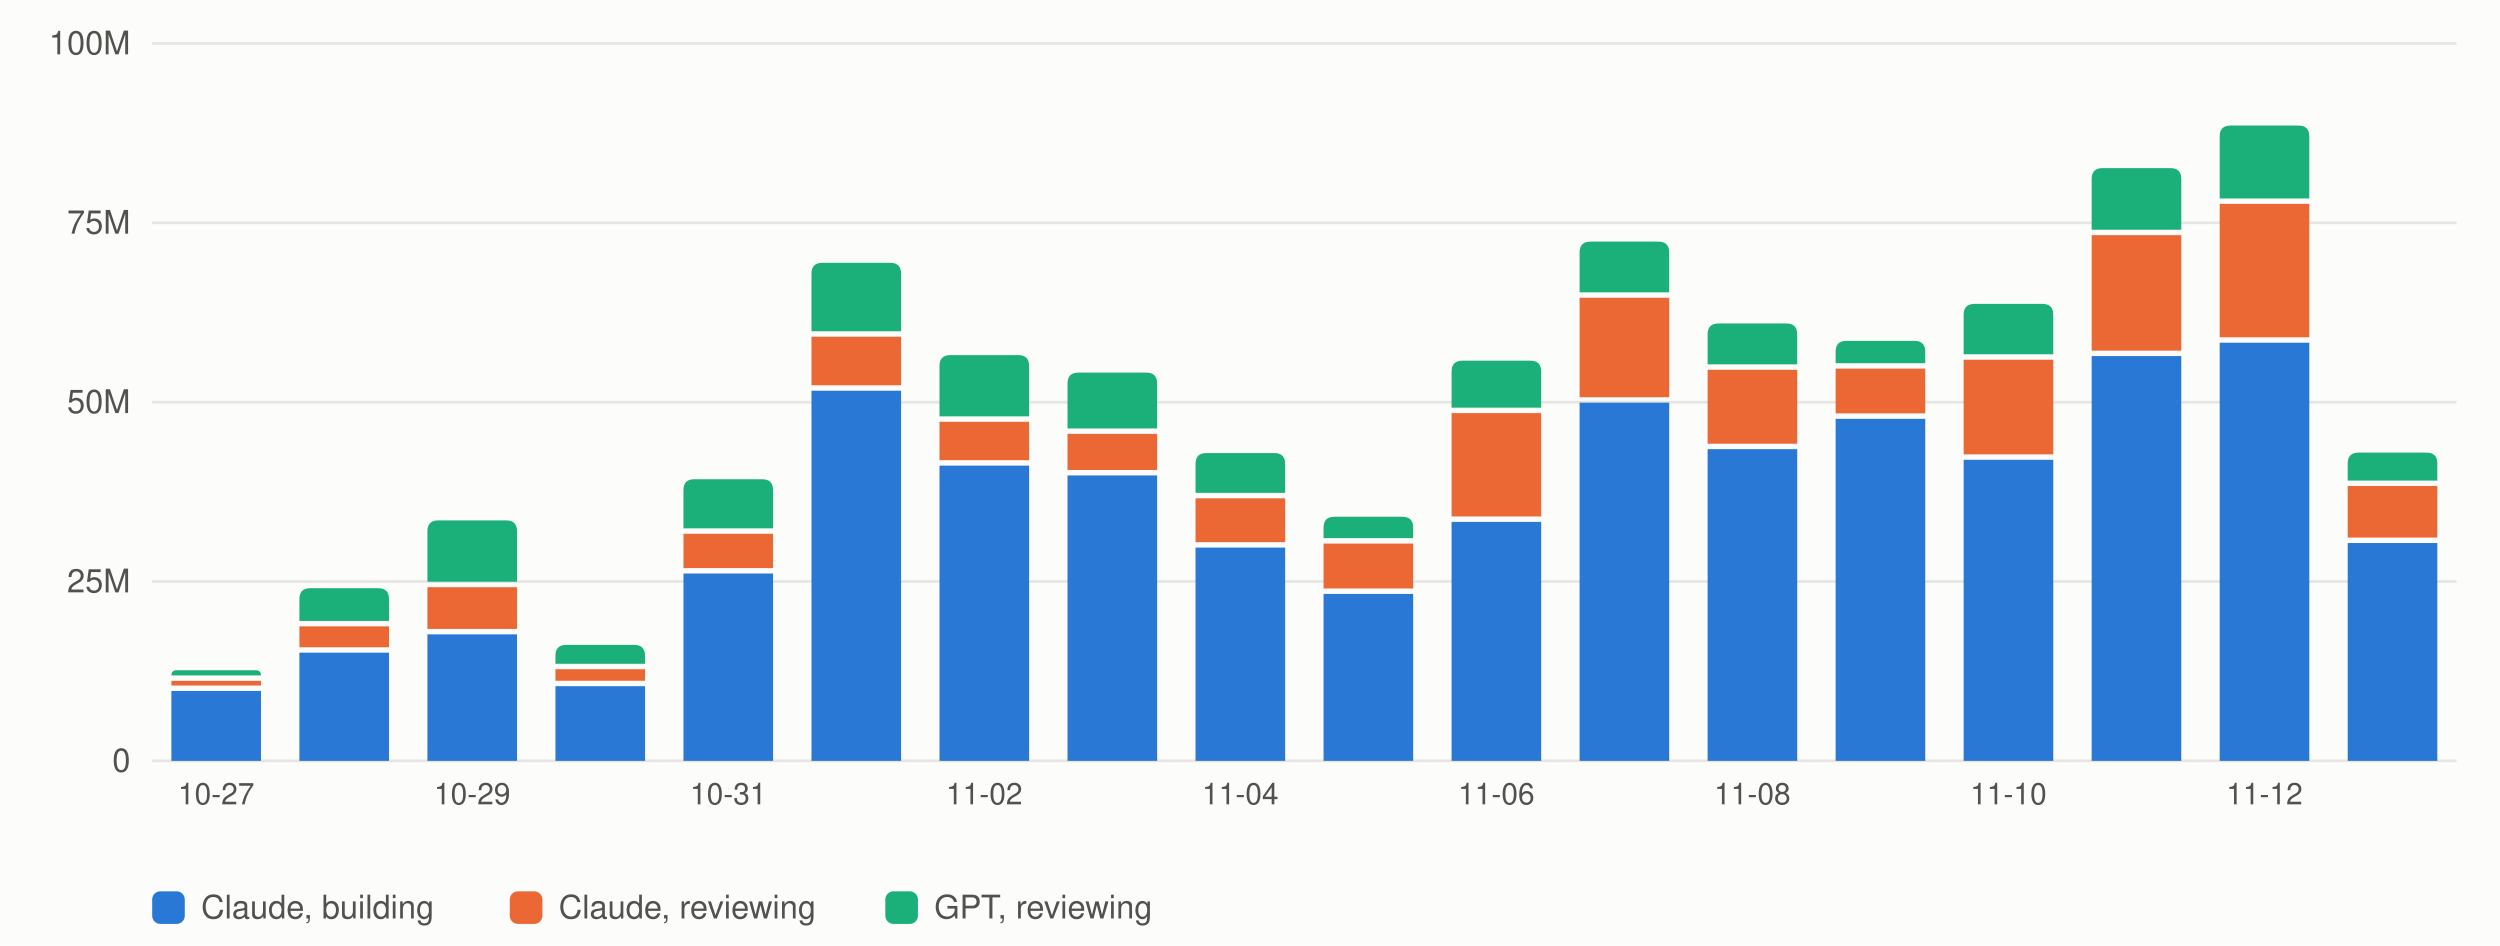
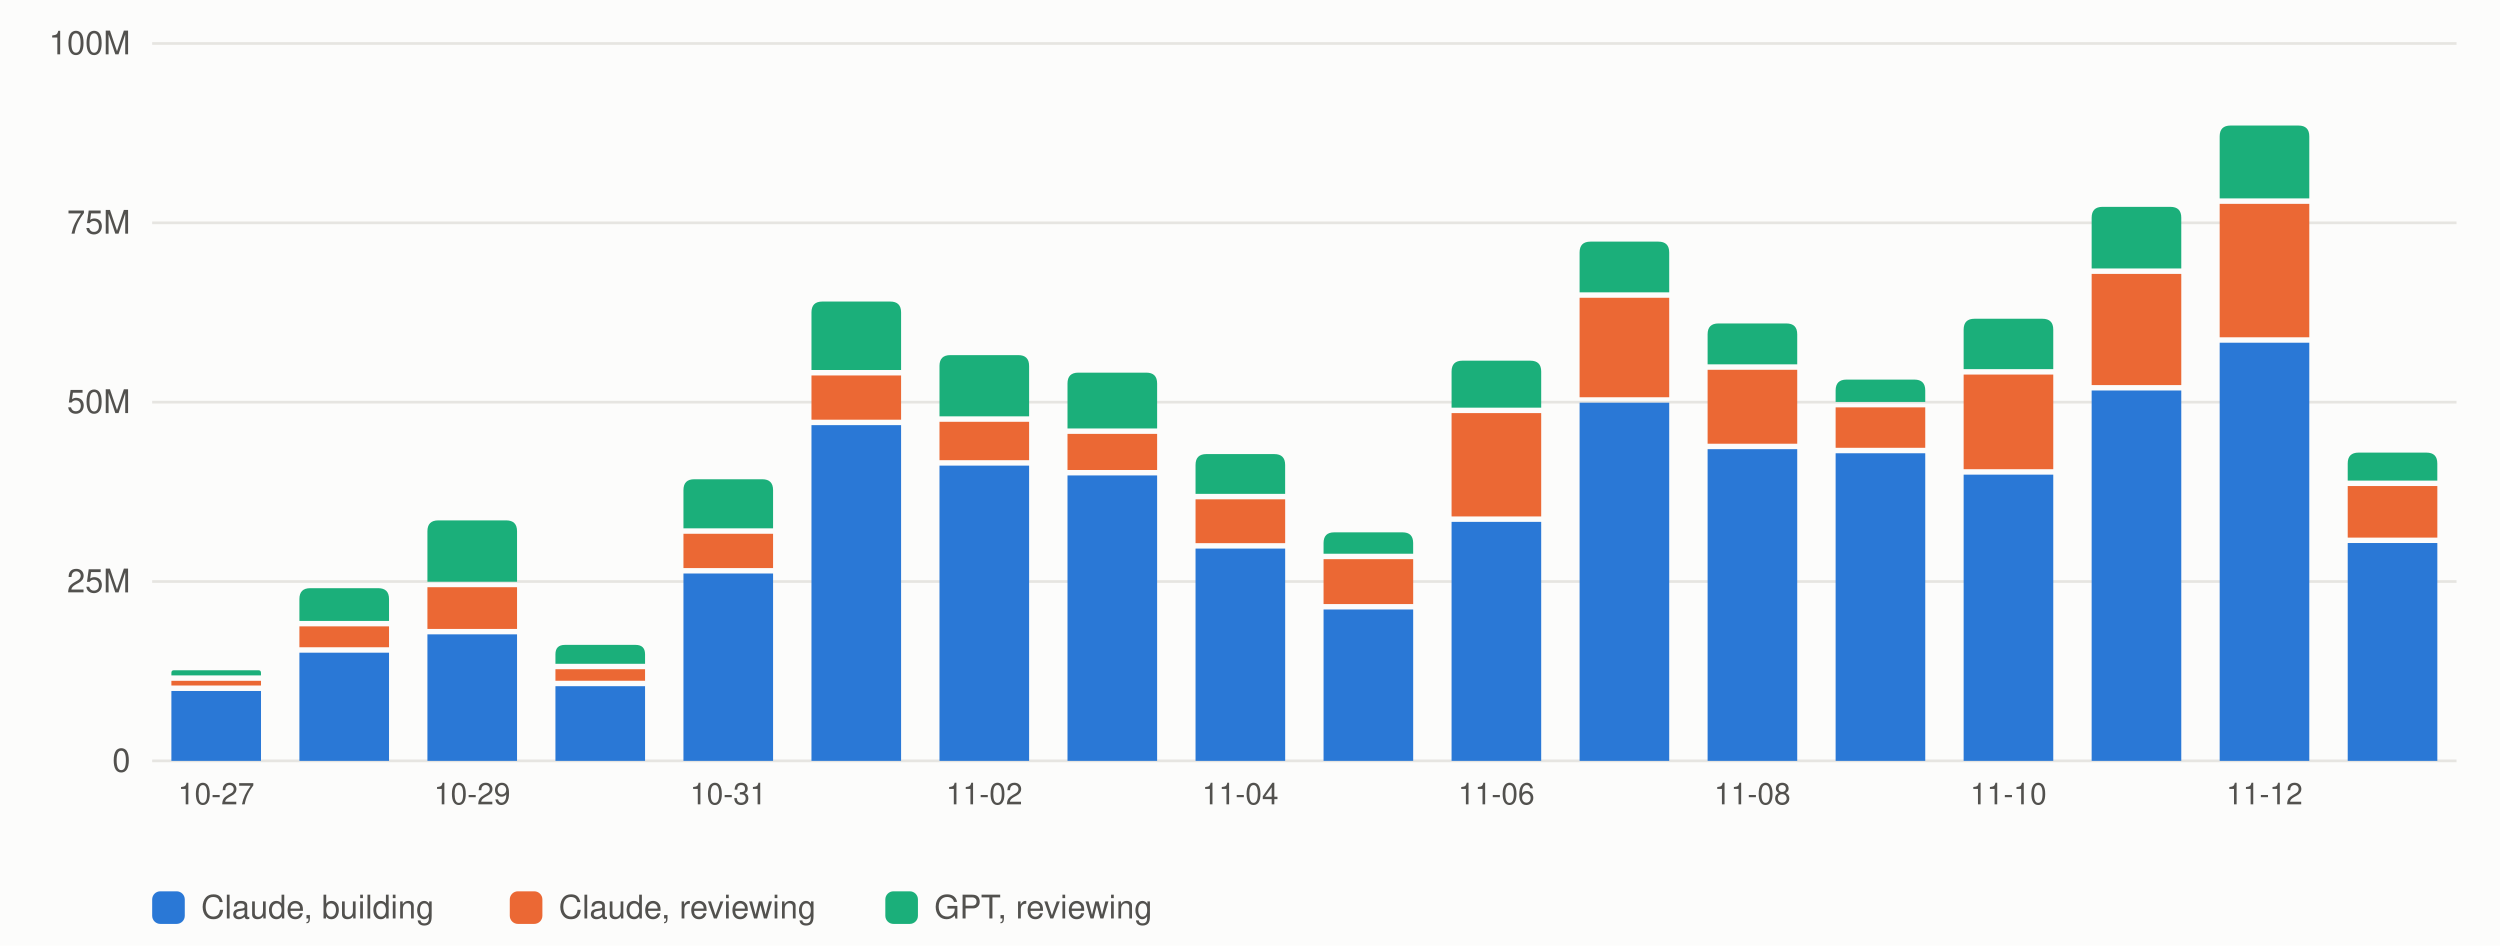
- <svg xmlns="http://www.w3.org/2000/svg" viewBox="0 0 920 348" role="img" width="920" height="348" font-family="-apple-system, Segoe UI, Helvetica, Arial, sans-serif">
+ <svg xmlns="http://www.w3.org/2000/svg" viewBox="0 0 920 348" width="920" height="348" role="img" aria-label="Tokens per day by lane (measured)" font-family="-apple-system, Segoe UI, Helvetica, Arial, sans-serif">
  <rect width="920" height="348" fill="#fcfcfb" />
  <line x1="56" x2="904" y1="280" y2="280" stroke="#e6e5e1" stroke-width="1" />
  <text x="48" y="284" text-anchor="end" font-size="12" fill="#52514e">0</text>
  <line x1="56" x2="904" y1="214" y2="214" stroke="#e6e5e1" stroke-width="1" />
  <text x="48" y="218" text-anchor="end" font-size="12" fill="#52514e">25M</text>
  <line x1="56" x2="904" y1="148" y2="148" stroke="#e6e5e1" stroke-width="1" />
  <text x="48" y="152" text-anchor="end" font-size="12" fill="#52514e">50M</text>
  <line x1="56" x2="904" y1="82" y2="82" stroke="#e6e5e1" stroke-width="1" />
  <text x="48" y="86" text-anchor="end" font-size="12" fill="#52514e">75M</text>
  <line x1="56" x2="904" y1="16" y2="16" stroke="#e6e5e1" stroke-width="1" />
  <text x="48" y="20" text-anchor="end" font-size="12" fill="#52514e">100M</text>
  <g>
-     <rect x="63.067" y="254.276" width="32.978" height="25.724" fill="#2a78d6" />
-     <rect x="63.067" y="250.542" width="32.978" height="1.734" fill="#eb6834" />
-     <path d="M63.067,248.542 V248.594 Q63.067,246.646 65.015,246.646 H94.097 Q96.044,246.646 96.044,248.594 V248.542 Z" fill="#1baf7a" />
-   </g>
-   <text x="79.556" y="296" text-anchor="middle" font-size="11" fill="#52514e">10-27</text>
-   <g>
-     <rect x="110.178" y="240.188" width="32.978" height="39.812" fill="#2a78d6" />
-     <rect x="110.178" y="230.497" width="32.978" height="7.691" fill="#eb6834" />
-     <path d="M110.178,228.497 V220.452 Q110.178,216.452 114.178,216.452 H139.156 Q143.156,216.452 143.156,220.452 V228.497 Z" fill="#1baf7a" />
+     <rect x="63.07" y="254.28" width="32.98" height="25.72" fill="#2a78d6" />
+     <rect x="63.07" y="250.54" width="32.98" height="1.73" fill="#eb6834" />
+     <path d="M63.07,248.54 V247.59 Q63.07,246.65 64.01,246.65 H95.1 Q96.04,246.65 96.04,247.59 V248.54 Z" fill="#1baf7a" />
  </g>
  <g>
-     <rect x="157.289" y="233.445" width="32.978" height="46.555" fill="#2a78d6" />
-     <rect x="157.289" y="216.089" width="32.978" height="15.356" fill="#eb6834" />
-     <path d="M157.289,214.089 V195.5 Q157.289,191.5 161.289,191.5 H186.267 Q190.267,191.5 190.267,195.5 V214.089 Z" fill="#1baf7a" />
-   </g>
-   <text x="173.778" y="296" text-anchor="middle" font-size="11" fill="#52514e">10-29</text>
-   <g>
-     <rect x="204.4" y="252.517" width="32.978" height="27.483" fill="#2a78d6" />
-     <rect x="204.4" y="246.267" width="32.978" height="4.25" fill="#eb6834" />
-     <path d="M204.4,244.267 V241.318 Q204.4,237.318 208.4,237.318 H233.378 Q237.378,237.318 237.378,241.318 V244.267 Z" fill="#1baf7a" />
+     <rect x="110.18" y="240.19" width="32.98" height="39.81" fill="#2a78d6" />
+     <rect x="110.18" y="230.5" width="32.98" height="7.69" fill="#eb6834" />
+     <path d="M110.18,228.5 V220.45 Q110.18,216.45 114.18,216.45 H139.16 Q143.16,216.45 143.16,220.45 V228.5 Z" fill="#1baf7a" />
  </g>
  <g>
-     <rect x="251.511" y="211.052" width="32.978" height="68.948" fill="#2a78d6" />
-     <rect x="251.511" y="196.429" width="32.978" height="12.624" fill="#eb6834" />
-     <path d="M251.511,194.429 V180.359 Q251.511,176.359 255.511,176.359 H280.489 Q284.489,176.359 284.489,180.359 V194.429 Z" fill="#1baf7a" />
-   </g>
-   <text x="268" y="296" text-anchor="middle" font-size="11" fill="#52514e">10-31</text>
-   <g>
-     <rect x="298.622" y="143.779" width="32.978" height="136.221" fill="#2a78d6" />
-     <rect x="298.622" y="123.914" width="32.978" height="17.865" fill="#eb6834" />
-     <path d="M298.622,121.914 V100.714 Q298.622,96.714 302.622,96.714 H327.6 Q331.6,96.714 331.6,100.714 V121.914 Z" fill="#1baf7a" />
+     <rect x="157.29" y="233.44" width="32.98" height="46.56" fill="#2a78d6" />
+     <rect x="157.29" y="216.09" width="32.98" height="15.36" fill="#eb6834" />
+     <path d="M157.29,214.09 V195.5 Q157.29,191.5 161.29,191.5 H186.27 Q190.27,191.5 190.27,195.5 V214.09 Z" fill="#1baf7a" />
  </g>
  <g>
-     <rect x="345.733" y="171.352" width="32.978" height="108.648" fill="#2a78d6" />
-     <rect x="345.733" y="155.221" width="32.978" height="14.131" fill="#eb6834" />
-     <path d="M345.733,153.221 V134.68 Q345.733,130.68 349.733,130.68 H374.711 Q378.711,130.68 378.711,134.68 V153.221 Z" fill="#1baf7a" />
-   </g>
-   <text x="362.222" y="296" text-anchor="middle" font-size="11" fill="#52514e">11-02</text>
-   <g>
-     <rect x="392.844" y="174.959" width="32.978" height="105.041" fill="#2a78d6" />
-     <rect x="392.844" y="159.672" width="32.978" height="13.287" fill="#eb6834" />
-     <path d="M392.844,157.672 V141.125 Q392.844,137.125 396.844,137.125 H421.822 Q425.822,137.125 425.822,141.125 V157.672 Z" fill="#1baf7a" />
+     <rect x="204.4" y="252.52" width="32.98" height="27.48" fill="#2a78d6" />
+     <rect x="204.4" y="246.27" width="32.98" height="4.25" fill="#eb6834" />
+     <path d="M204.4,244.27 V240.79 Q204.4,237.32 207.87,237.32 H233.9 Q237.38,237.32 237.38,240.79 V244.27 Z" fill="#1baf7a" />
  </g>
  <g>
-     <rect x="439.956" y="201.509" width="32.978" height="78.491" fill="#2a78d6" />
-     <rect x="439.956" y="183.375" width="32.978" height="16.133" fill="#eb6834" />
-     <path d="M439.956,181.375 V170.727 Q439.956,166.727 443.956,166.727 H468.933 Q472.933,166.727 472.933,170.727 V181.375 Z" fill="#1baf7a" />
-   </g>
-   <text x="456.444" y="296" text-anchor="middle" font-size="11" fill="#52514e">11-04</text>
-   <g>
-     <rect x="487.067" y="218.561" width="32.978" height="61.439" fill="#2a78d6" />
-     <rect x="487.067" y="200.04" width="32.978" height="16.521" fill="#eb6834" />
-     <path d="M487.067,198.04 V194.167 Q487.067,190.167 491.067,190.167 H516.044 Q520.044,190.167 520.044,194.167 V198.04 Z" fill="#1baf7a" />
+     <rect x="251.51" y="211.05" width="32.98" height="68.95" fill="#2a78d6" />
+     <rect x="251.51" y="196.43" width="32.98" height="12.62" fill="#eb6834" />
+     <path d="M251.51,194.43 V180.36 Q251.51,176.36 255.51,176.36 H280.49 Q284.49,176.36 284.49,180.36 V194.43 Z" fill="#1baf7a" />
  </g>
  <g>
-     <rect x="534.178" y="192.054" width="32.978" height="87.946" fill="#2a78d6" />
-     <rect x="534.178" y="152.025" width="32.978" height="38.029" fill="#eb6834" />
-     <path d="M534.178,150.025 V136.727 Q534.178,132.727 538.178,132.727 H563.156 Q567.156,132.727 567.156,136.727 V150.025 Z" fill="#1baf7a" />
-   </g>
-   <text x="550.667" y="296" text-anchor="middle" font-size="11" fill="#52514e">11-06</text>
-   <g>
-     <rect x="581.289" y="148.186" width="32.978" height="131.814" fill="#2a78d6" />
-     <rect x="581.289" y="109.579" width="32.978" height="36.606" fill="#eb6834" />
-     <path d="M581.289,107.579 V92.916 Q581.289,88.916 585.289,88.916 H610.267 Q614.267,88.916 614.267,92.916 V107.579 Z" fill="#1baf7a" />
+     <rect x="298.62" y="156.45" width="32.98" height="123.55" fill="#2a78d6" />
+     <rect x="298.62" y="138.17" width="32.98" height="16.28" fill="#eb6834" />
+     <path d="M298.62,136.17 V114.97 Q298.62,110.97 302.62,110.97 H327.6 Q331.6,110.97 331.6,114.97 V136.17 Z" fill="#1baf7a" />
  </g>
  <g>
-     <rect x="628.4" y="165.286" width="32.978" height="114.714" fill="#2a78d6" />
-     <rect x="628.4" y="136.08" width="32.978" height="27.206" fill="#eb6834" />
-     <path d="M628.4,134.08 V123.034 Q628.4,119.034 632.4,119.034 H657.378 Q661.378,119.034 661.378,123.034 V134.08 Z" fill="#1baf7a" />
-   </g>
-   <text x="644.889" y="296" text-anchor="middle" font-size="11" fill="#52514e">11-08</text>
-   <g>
-     <rect x="675.511" y="154.124" width="32.978" height="125.876" fill="#2a78d6" />
-     <rect x="675.511" y="135.656" width="32.978" height="16.468" fill="#eb6834" />
-     <path d="M675.511,133.656 V129.429 Q675.511,125.429 679.511,125.429 H704.489 Q708.489,125.429 708.489,129.429 V133.656 Z" fill="#1baf7a" />
+     <rect x="345.73" y="171.35" width="32.98" height="108.65" fill="#2a78d6" />
+     <rect x="345.73" y="155.22" width="32.98" height="14.13" fill="#eb6834" />
+     <path d="M345.73,153.22 V134.68 Q345.73,130.68 349.73,130.68 H374.71 Q378.71,130.68 378.71,134.68 V153.22 Z" fill="#1baf7a" />
  </g>
  <g>
-     <rect x="722.622" y="169.203" width="32.978" height="110.797" fill="#2a78d6" />
-     <rect x="722.622" y="132.374" width="32.978" height="34.829" fill="#eb6834" />
-     <path d="M722.622,130.374 V115.828 Q722.622,111.828 726.622,111.828 H751.6 Q755.6,111.828 755.6,115.828 V130.374 Z" fill="#1baf7a" />
-   </g>
-   <text x="739.111" y="296" text-anchor="middle" font-size="11" fill="#52514e">11-10</text>
-   <g>
-     <rect x="769.733" y="131.032" width="32.978" height="148.968" fill="#2a78d6" />
-     <rect x="769.733" y="86.543" width="32.978" height="42.49" fill="#eb6834" />
-     <path d="M769.733,84.543 V65.863 Q769.733,61.863 773.733,61.863 H798.711 Q802.711,61.863 802.711,65.863 V84.543 Z" fill="#1baf7a" />
+     <rect x="392.84" y="174.96" width="32.98" height="105.04" fill="#2a78d6" />
+     <rect x="392.84" y="159.67" width="32.98" height="13.29" fill="#eb6834" />
+     <path d="M392.84,157.67 V141.13 Q392.84,137.13 396.84,137.13 H421.82 Q425.82,137.13 425.82,141.13 V157.67 Z" fill="#1baf7a" />
  </g>
  <g>
-     <rect x="816.844" y="126.118" width="32.978" height="153.882" fill="#2a78d6" />
-     <rect x="816.844" y="75.023" width="32.978" height="49.095" fill="#eb6834" />
-     <path d="M816.844,73.023 V50.202 Q816.844,46.202 820.844,46.202 H845.822 Q849.822,46.202 849.822,50.202 V73.023 Z" fill="#1baf7a" />
-   </g>
-   <text x="833.333" y="296" text-anchor="middle" font-size="11" fill="#52514e">11-12</text>
-   <g>
-     <rect x="863.956" y="199.834" width="32.978" height="80.166" fill="#2a78d6" />
-     <rect x="863.956" y="178.857" width="32.978" height="18.977" fill="#eb6834" />
-     <path d="M863.956,176.857 V170.562 Q863.956,166.562 867.956,166.562 H892.933 Q896.933,166.562 896.933,170.562 V176.857 Z" fill="#1baf7a" />
+     <rect x="439.96" y="201.88" width="32.98" height="78.12" fill="#2a78d6" />
+     <rect x="439.96" y="183.75" width="32.98" height="16.13" fill="#eb6834" />
+     <path d="M439.96,181.75 V171.1 Q439.96,167.1 443.96,167.1 H468.93 Q472.93,167.1 472.93,171.1 V181.75 Z" fill="#1baf7a" />
  </g>
  <g>
-     <rect x="56" y="328" width="12" height="12" rx="3" fill="rgb(42, 120, 214)" />
+     <rect x="487.07" y="224.29" width="32.98" height="55.71" fill="#2a78d6" />
+     <rect x="487.07" y="205.77" width="32.98" height="16.52" fill="#eb6834" />
+     <path d="M487.07,203.77 V199.83 Q487.07,195.9 491,195.9 H516.11 Q520.04,195.9 520.04,199.83 V203.77 Z" fill="#1baf7a" />
+   </g>
+   <g>
+     <rect x="534.18" y="192.05" width="32.98" height="87.95" fill="#2a78d6" />
+     <rect x="534.18" y="152.02" width="32.98" height="38.03" fill="#eb6834" />
+     <path d="M534.18,150.02 V136.73 Q534.18,132.73 538.18,132.73 H563.16 Q567.16,132.73 567.16,136.73 V150.02 Z" fill="#1baf7a" />
+   </g>
+   <g>
+     <rect x="581.29" y="148.19" width="32.98" height="131.81" fill="#2a78d6" />
+     <rect x="581.29" y="109.58" width="32.98" height="36.61" fill="#eb6834" />
+     <path d="M581.29,107.58 V92.92 Q581.29,88.92 585.29,88.92 H610.27 Q614.27,88.92 614.27,92.92 V107.58 Z" fill="#1baf7a" />
+   </g>
+   <g>
+     <rect x="628.4" y="165.29" width="32.98" height="114.71" fill="#2a78d6" />
+     <rect x="628.4" y="136.08" width="32.98" height="27.21" fill="#eb6834" />
+     <path d="M628.4,134.08 V123.03 Q628.4,119.03 632.4,119.03 H657.38 Q661.38,119.03 661.38,123.03 V134.08 Z" fill="#1baf7a" />
+   </g>
+   <g>
+     <rect x="675.51" y="166.8" width="32.98" height="113.2" fill="#2a78d6" />
+     <rect x="675.51" y="149.91" width="32.98" height="14.88" fill="#eb6834" />
+     <path d="M675.51,147.91 V143.69 Q675.51,139.69 679.51,139.69 H704.49 Q708.49,139.69 708.49,143.69 V147.91 Z" fill="#1baf7a" />
+   </g>
+   <g>
+     <rect x="722.62" y="174.67" width="32.98" height="105.33" fill="#2a78d6" />
+     <rect x="722.62" y="137.84" width="32.98" height="34.83" fill="#eb6834" />
+     <path d="M722.62,135.84 V121.3 Q722.62,117.3 726.62,117.3 H751.6 Q755.6,117.3 755.6,121.3 V135.84 Z" fill="#1baf7a" />
+   </g>
+   <g>
+     <rect x="769.73" y="143.7" width="32.98" height="136.3" fill="#2a78d6" />
+     <rect x="769.73" y="100.8" width="32.98" height="40.91" fill="#eb6834" />
+     <path d="M769.73,98.8 V80.12 Q769.73,76.12 773.73,76.12 H798.71 Q802.71,76.12 802.71,80.12 V98.8 Z" fill="#1baf7a" />
+   </g>
+   <g>
+     <rect x="816.84" y="126.12" width="32.98" height="153.88" fill="#2a78d6" />
+     <rect x="816.84" y="75.02" width="32.98" height="49.1" fill="#eb6834" />
+     <path d="M816.84,73.02 V50.2 Q816.84,46.2 820.84,46.2 H845.82 Q849.82,46.2 849.82,50.2 V73.02 Z" fill="#1baf7a" />
+   </g>
+   <g>
+     <rect x="863.96" y="199.83" width="32.98" height="80.17" fill="#2a78d6" />
+     <rect x="863.96" y="178.86" width="32.98" height="18.98" fill="#eb6834" />
+     <path d="M863.96,176.86 V170.56 Q863.96,166.56 867.96,166.56 H892.93 Q896.93,166.56 896.93,170.56 V176.86 Z" fill="#1baf7a" />
+   </g>
+   <text x="79.56" y="296" text-anchor="middle" font-size="11" fill="#52514e">10-27</text>
+   <text x="173.78" y="296" text-anchor="middle" font-size="11" fill="#52514e">10-29</text>
+   <text x="268" y="296" text-anchor="middle" font-size="11" fill="#52514e">10-31</text>
+   <text x="362.22" y="296" text-anchor="middle" font-size="11" fill="#52514e">11-02</text>
+   <text x="456.44" y="296" text-anchor="middle" font-size="11" fill="#52514e">11-04</text>
+   <text x="550.67" y="296" text-anchor="middle" font-size="11" fill="#52514e">11-06</text>
+   <text x="644.89" y="296" text-anchor="middle" font-size="11" fill="#52514e">11-08</text>
+   <text x="739.11" y="296" text-anchor="middle" font-size="11" fill="#52514e">11-10</text>
+   <text x="833.33" y="296" text-anchor="middle" font-size="11" fill="#52514e">11-12</text>
+   <g>
+     <rect x="56" y="328" width="12" height="12" rx="3" fill="#2a78d6" />
    <text x="74" y="338" font-size="12" fill="#52514e">Claude, building</text>
  </g>
  <g>
-     <rect x="187.6" y="328" width="12" height="12" rx="3" fill="rgb(235, 104, 52)" />
+     <rect x="187.6" y="328" width="12" height="12" rx="3" fill="#eb6834" />
    <text x="205.6" y="338" font-size="12" fill="#52514e">Claude, reviewing</text>
  </g>
  <g>
-     <rect x="325.8" y="328" width="12" height="12" rx="3" fill="rgb(27, 175, 122)" />
+     <rect x="325.8" y="328" width="12" height="12" rx="3" fill="#1baf7a" />
    <text x="343.8" y="338" font-size="12" fill="#52514e">GPT, reviewing</text>
  </g>
</svg>
